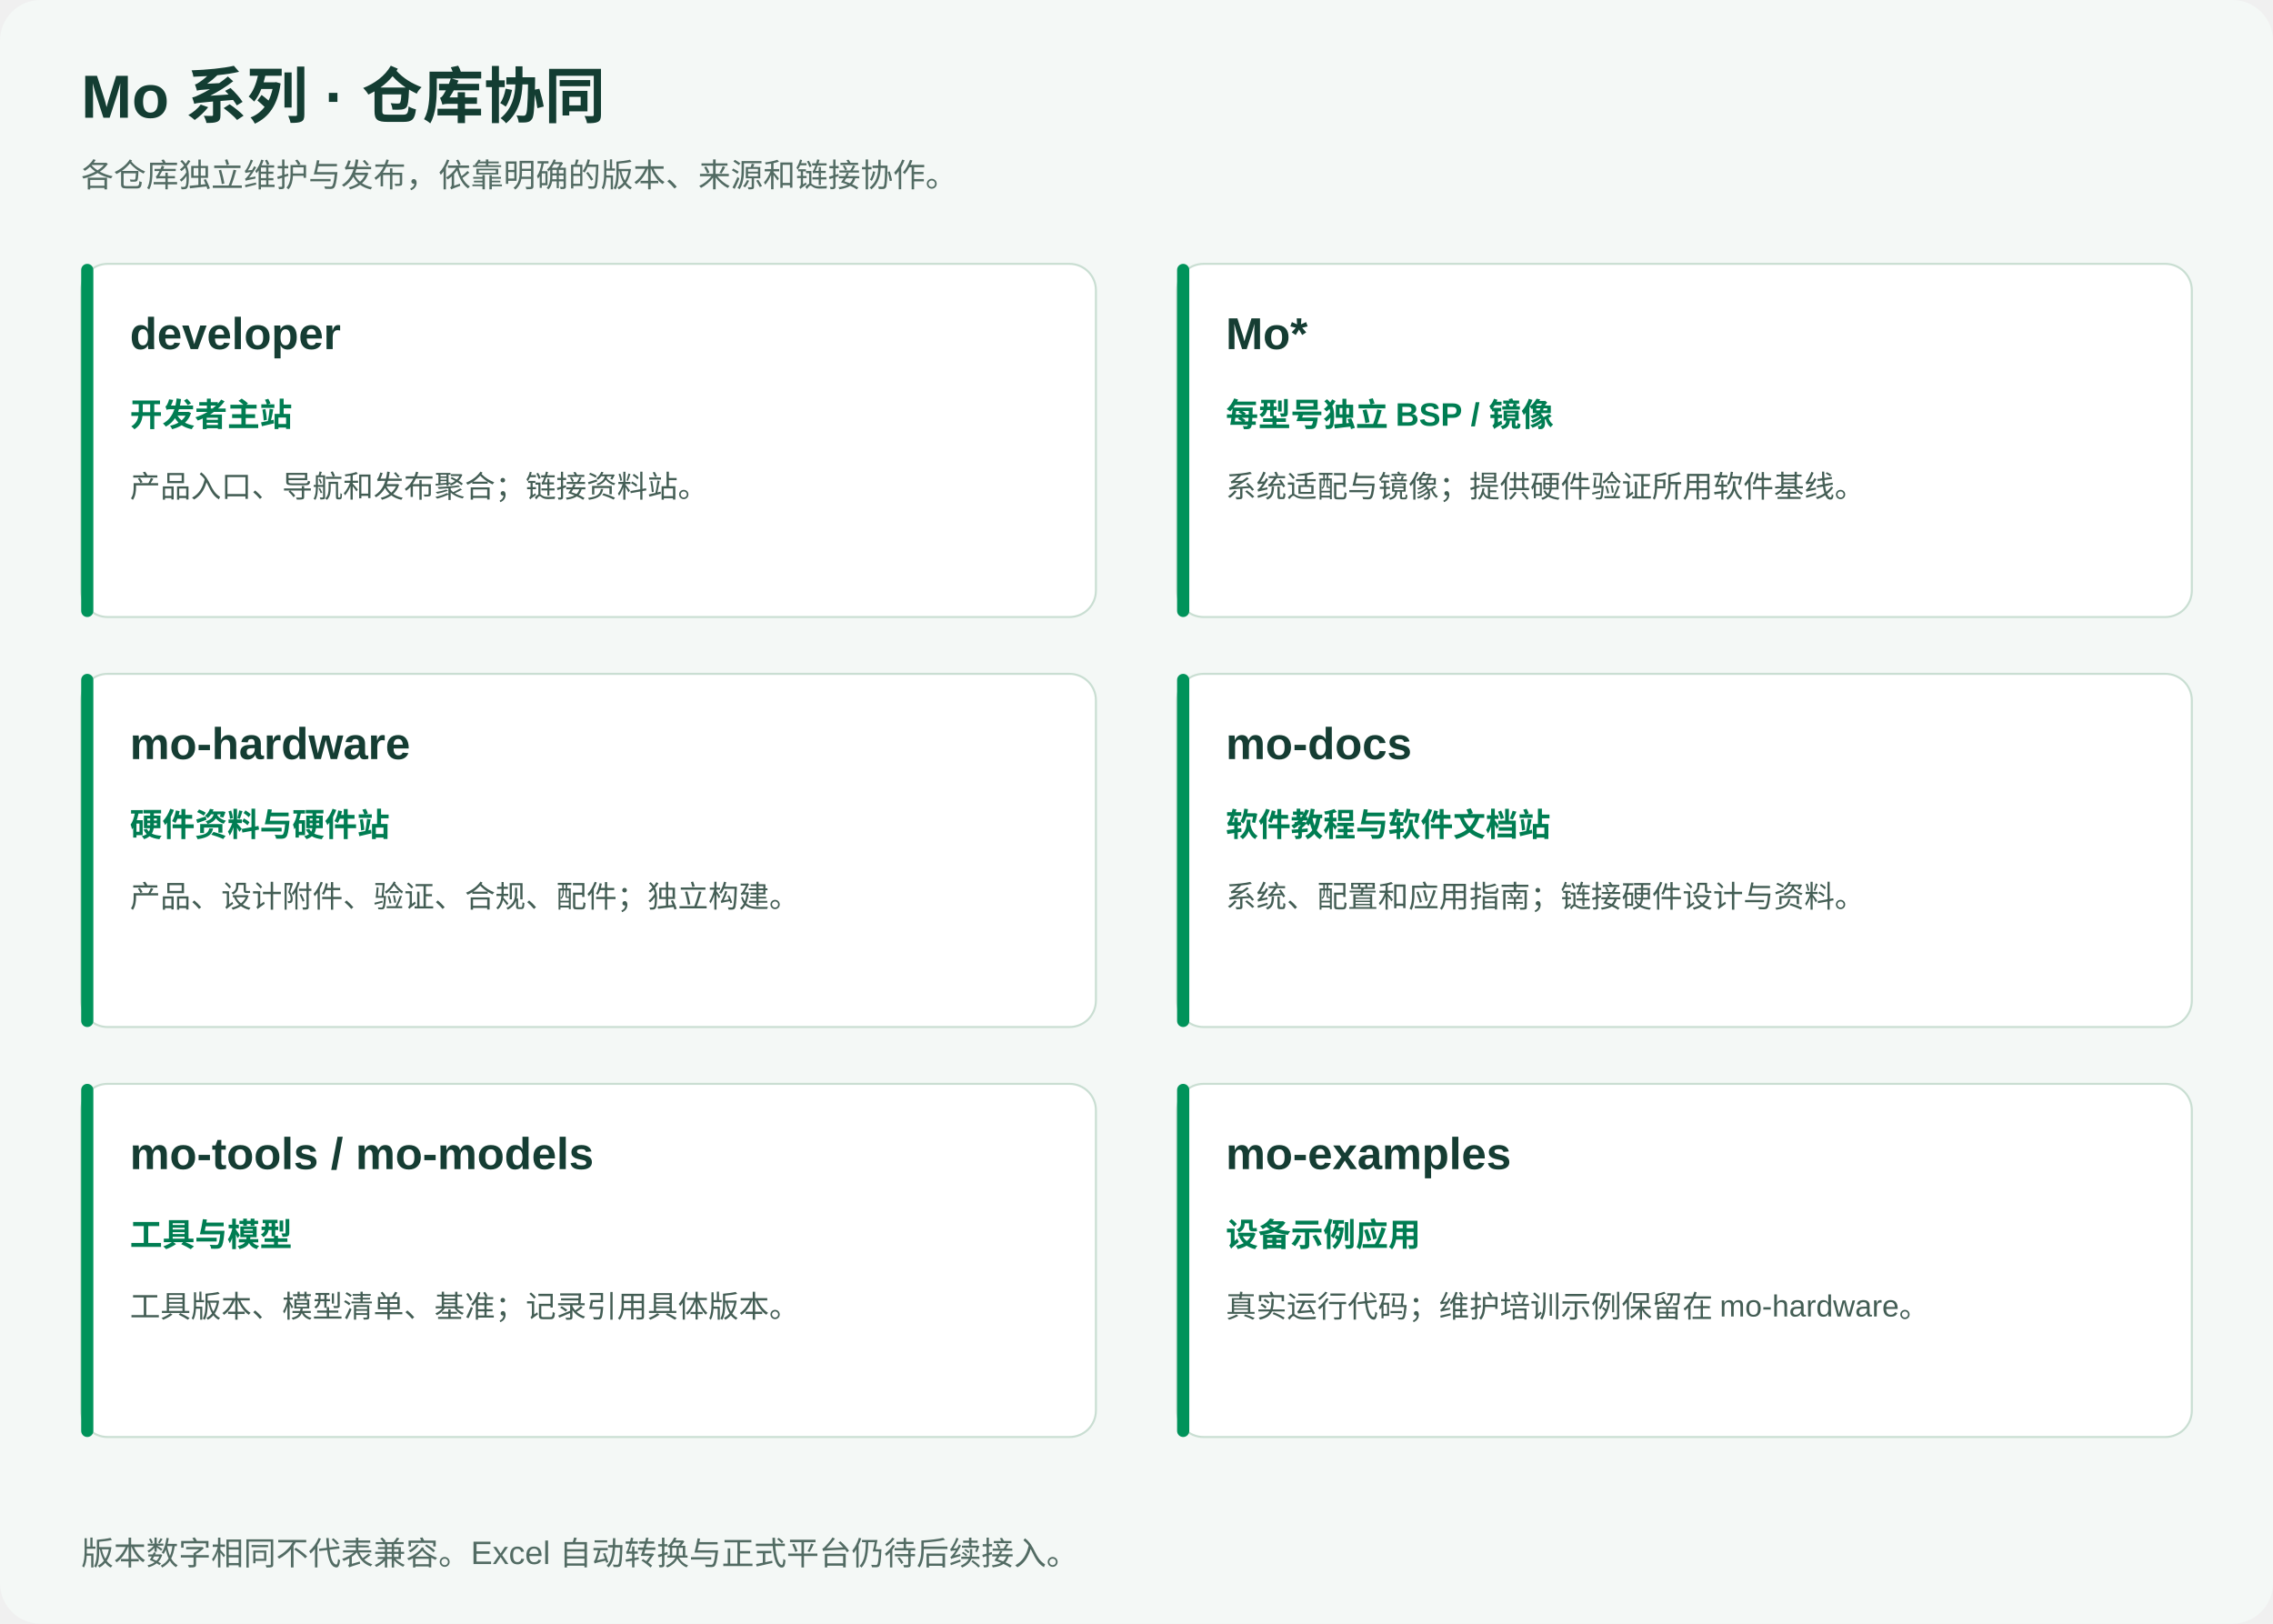
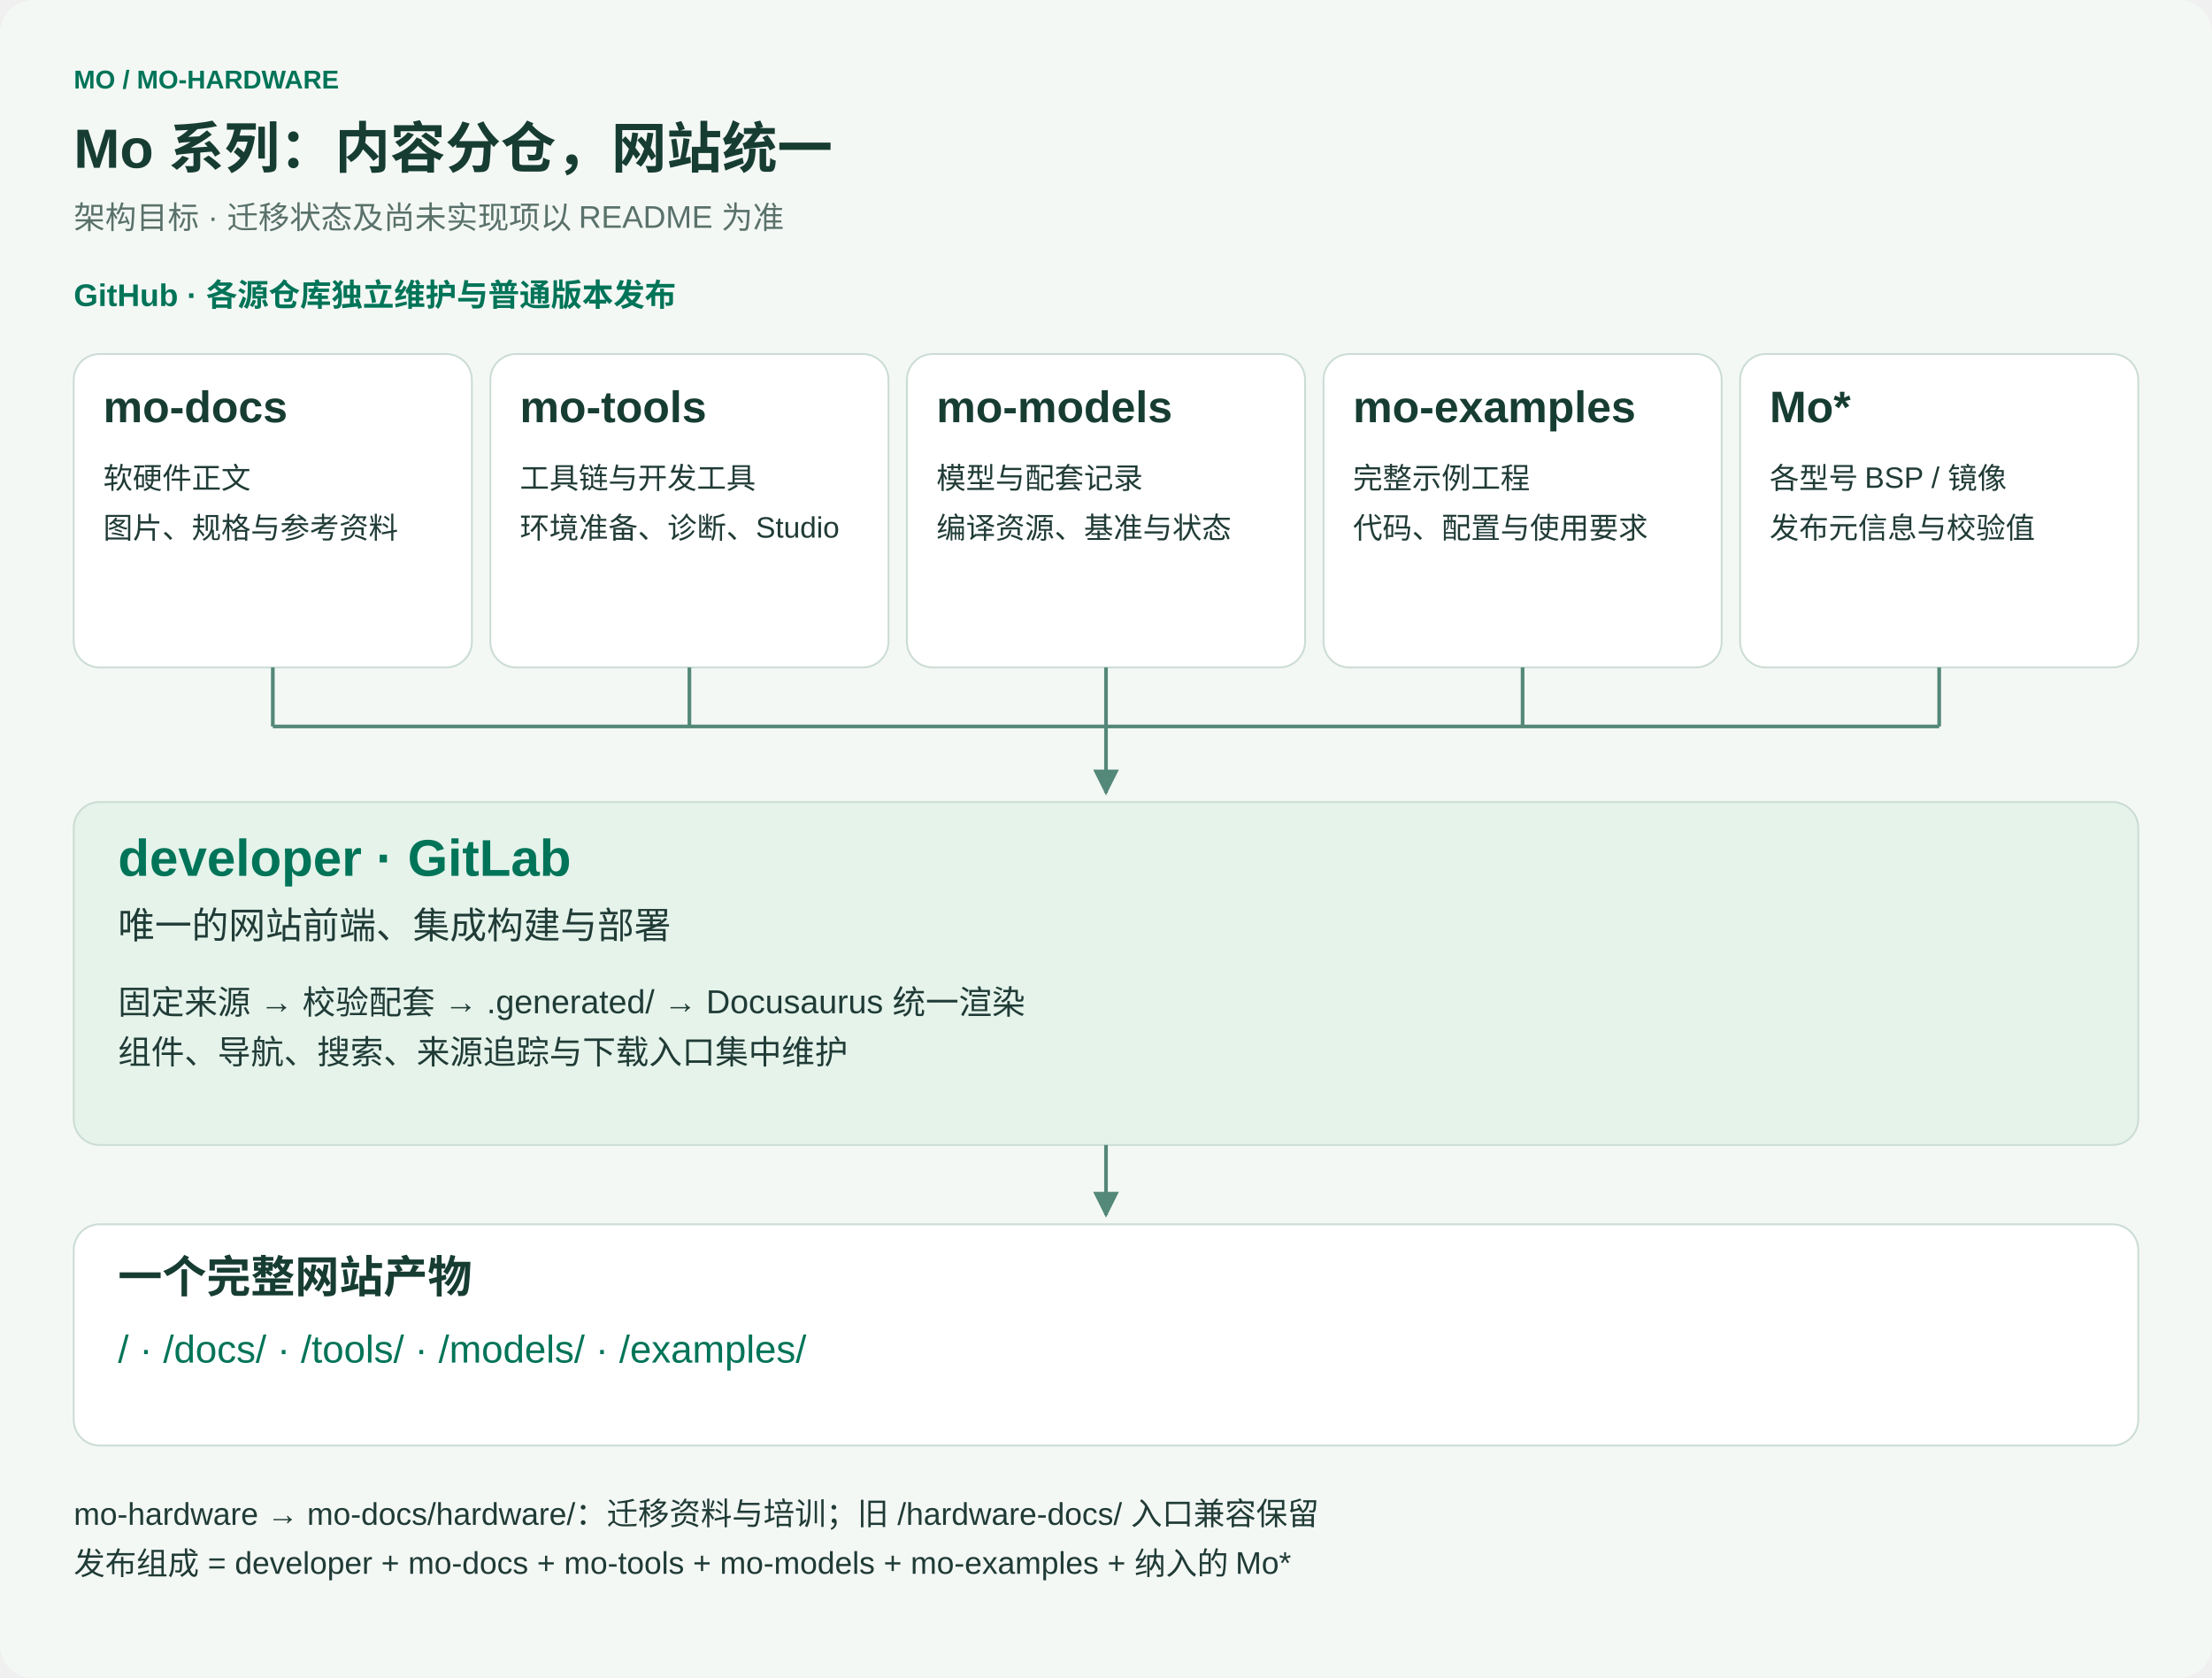
- <svg xmlns="http://www.w3.org/2000/svg" viewBox="0 0 1120 800" role="img" aria-labelledby="title desc">
-   <rect width="1120" height="800" rx="20" fill="#f4f8f6" />
-   <style>text{font-family:Arial,"Noto Sans CJK SC",sans-serif}.h{font-size:30px;font-weight:700;fill:#133d32}.s{font-size:16px;fill:#526b63}.t{font-size:22px;font-weight:700;fill:#153d33}.k{font-size:16px;font-weight:700;fill:#007d52}.p{font-size:15px;fill:#435d54}</style>
-   <text class="h" x="40" y="58">Mo 系列 · 仓库协同</text>
-   <text class="s" x="40" y="92">各仓库独立维护与发布，依靠明确的版本、来源和链接协作。</text>
-   <rect x="40" y="130" width="500" height="174" rx="13" fill="white" stroke="#c9ded2" />
-   <rect x="40" y="130" width="6" height="174" rx="3" fill="#00935a" />
-   <text class="t" x="64" y="172">developer</text>
-   <text class="k" x="64" y="210">开发者主站</text>
-   <text class="p" x="64" y="245">产品入口、导航和发布聚合；链接资料站。</text>
-   <rect x="580" y="130" width="500" height="174" rx="13" fill="white" stroke="#c9ded2" />
-   <rect x="580" y="130" width="6" height="174" rx="3" fill="#00935a" />
-   <text class="t" x="604" y="172">Mo*</text>
-   <text class="k" x="604" y="210">每型号独立 BSP / 镜像</text>
-   <text class="p" x="604" y="245">系统适配与镜像；提供硬件验证所用软件基线。</text>
-   <rect x="40" y="332" width="500" height="174" rx="13" fill="white" stroke="#c9ded2" />
-   <rect x="40" y="332" width="6" height="174" rx="3" fill="#00935a" />
-   <text class="t" x="64" y="374">mo-hardware</text>
-   <text class="k" x="64" y="412">硬件资料与硬件站</text>
-   <text class="p" x="64" y="447">产品、设计附件、验证、合规、配件；独立构建。</text>
-   <rect x="580" y="332" width="500" height="174" rx="13" fill="white" stroke="#c9ded2" />
-   <rect x="580" y="332" width="6" height="174" rx="3" fill="#00935a" />
-   <text class="t" x="604" y="374">mo-docs</text>
-   <text class="k" x="604" y="412">软件教程与软件文档站</text>
-   <text class="p" x="604" y="447">系统、配置和应用指南；链接硬件设计与资料。</text>
-   <rect x="40" y="534" width="500" height="174" rx="13" fill="white" stroke="#c9ded2" />
-   <rect x="40" y="534" width="6" height="174" rx="3" fill="#00935a" />
-   <text class="t" x="64" y="576">mo-tools / mo-models</text>
-   <text class="k" x="64" y="614">工具与模型</text>
-   <text class="p" x="64" y="649">工具版本、模型清单、基准；记录引用具体版本。</text>
-   <rect x="580" y="534" width="500" height="174" rx="13" fill="white" stroke="#c9ded2" />
-   <rect x="580" y="534" width="6" height="174" rx="3" fill="#00935a" />
-   <text class="t" x="604" y="576">mo-examples</text>
-   <text class="k" x="604" y="614">设备示例应用</text>
-   <text class="p" x="604" y="649">真实运行代码；维护培训示例保留在 mo-hardware。</text>
-   <text class="s" x="40" y="771">版本数字相同不代表兼容。Excel 自动转换与正式平台仍待后续接入。</text>
+ <svg xmlns="http://www.w3.org/2000/svg" viewBox="0 0 1200 910" role="img" aria-labelledby="title desc">
+   <defs>
+     <marker id="arrow" viewBox="0 0 10 10" refX="9" refY="5" markerWidth="7" markerHeight="7" orient="auto">
+       <path d="M0 0 10 5 0 10z" fill="#548879" />
+     </marker>
+   </defs>
+   <rect width="1200" height="910" rx="18" fill="#f4f8f5" />
+   <g font-family="Arial, Noto Sans CJK SC, Microsoft YaHei, sans-serif">
+     <text x="40" y="48" font-size="14" fill="#007458" font-weight="700">MO / MO-HARDWARE</text>
+     <text x="40" y="91" font-size="30" fill="#173d32" font-weight="700">Mo 系列：内容分仓，网站统一</text>
+     <text x="40" y="124" font-size="17" fill="#59716a" font-weight="400">架构目标 · 迁移状态及尚未实现项以 README 为准</text>
+     <text x="40" y="166" font-size="17" fill="#007458" font-weight="700">GitHub · 各源仓库独立维护与普通版本发布</text>
+     <rect x="40" y="192" width="216" height="170" rx="14" fill="#fff" stroke="#cbdcd5" />
+     <text x="56" y="229" font-size="24" fill="#173d32" font-weight="700">mo-docs</text>
+     <text x="56" y="265" font-size="16" fill="#203b36" font-weight="400">软硬件正文</text>
+     <text x="56" y="292" font-size="16" fill="#203b36" font-weight="400">图片、规格与参考资料</text>
+     <path d="M148 362V394" fill="none" stroke="#548879" stroke-width="2" />
+     <rect x="266" y="192" width="216" height="170" rx="14" fill="#fff" stroke="#cbdcd5" />
+     <text x="282" y="229" font-size="24" fill="#173d32" font-weight="700">mo-tools</text>
+     <text x="282" y="265" font-size="16" fill="#203b36" font-weight="400">工具链与开发工具</text>
+     <text x="282" y="292" font-size="16" fill="#203b36" font-weight="400">环境准备、诊断、Studio</text>
+     <path d="M374 362V394" fill="none" stroke="#548879" stroke-width="2" />
+     <rect x="492" y="192" width="216" height="170" rx="14" fill="#fff" stroke="#cbdcd5" />
+     <text x="508" y="229" font-size="24" fill="#173d32" font-weight="700">mo-models</text>
+     <text x="508" y="265" font-size="16" fill="#203b36" font-weight="400">模型与配套记录</text>
+     <text x="508" y="292" font-size="16" fill="#203b36" font-weight="400">编译资源、基准与状态</text>
+     <path d="M600 362V394" fill="none" stroke="#548879" stroke-width="2" />
+     <rect x="718" y="192" width="216" height="170" rx="14" fill="#fff" stroke="#cbdcd5" />
+     <text x="734" y="229" font-size="24" fill="#173d32" font-weight="700">mo-examples</text>
+     <text x="734" y="265" font-size="16" fill="#203b36" font-weight="400">完整示例工程</text>
+     <text x="734" y="292" font-size="16" fill="#203b36" font-weight="400">代码、配置与使用要求</text>
+     <path d="M826 362V394" fill="none" stroke="#548879" stroke-width="2" />
+     <rect x="944" y="192" width="216" height="170" rx="14" fill="#fff" stroke="#cbdcd5" />
+     <text x="960" y="229" font-size="24" fill="#173d32" font-weight="700">Mo*</text>
+     <text x="960" y="265" font-size="16" fill="#203b36" font-weight="400">各型号 BSP / 镜像</text>
+     <text x="960" y="292" font-size="16" fill="#203b36" font-weight="400">发布元信息与校验值</text>
+     <path d="M1052 362V394" fill="none" stroke="#548879" stroke-width="2" />
+     <path d="M148 394H1052" fill="none" stroke="#548879" stroke-width="2" />
+     <path d="M600 394V430" fill="none" stroke="#548879" stroke-width="2" marker-end="url(#arrow)" />
+     <rect x="40" y="435" width="1120" height="186" rx="14" fill="#e5f3eb" stroke="#cbdcd5" />
+     <text x="64" y="475" font-size="28" fill="#007458" font-weight="700">developer · GitLab</text>
+     <text x="64" y="509" font-size="20" fill="#203b36" font-weight="400">唯一的网站前端、集成构建与部署</text>
+     <text x="64" y="550" font-size="18" fill="#203b36" font-weight="400">固定来源 → 校验配套 → .generated/ → Docusaurus 统一渲染</text>
+     <text x="64" y="577" font-size="18" fill="#203b36" font-weight="400">组件、导航、搜索、来源追踪与下载入口集中维护</text>
+     <path d="M600 621V659" fill="none" stroke="#548879" stroke-width="2" marker-end="url(#arrow)" />
+     <rect x="40" y="664" width="1120" height="120" rx="14" fill="#fff" stroke="#cbdcd5" />
+     <text x="64" y="701" font-size="24" fill="#173d32" font-weight="700">一个完整网站产物</text>
+     <text x="64" y="739" font-size="21" fill="#007458" font-weight="400">/  ·  /docs/  ·  /tools/  ·  /models/  ·  /examples/</text>
+     <text x="40" y="827" font-size="17" fill="#203b36" font-weight="400">mo-hardware → mo-docs/hardware/：迁移资料与培训；旧 /hardware-docs/ 入口兼容保留</text>
+     <text x="40" y="854" font-size="17" fill="#203b36" font-weight="400">发布组成 = developer + mo-docs + mo-tools + mo-models + mo-examples + 纳入的 Mo*</text>
+   </g>
</svg>
